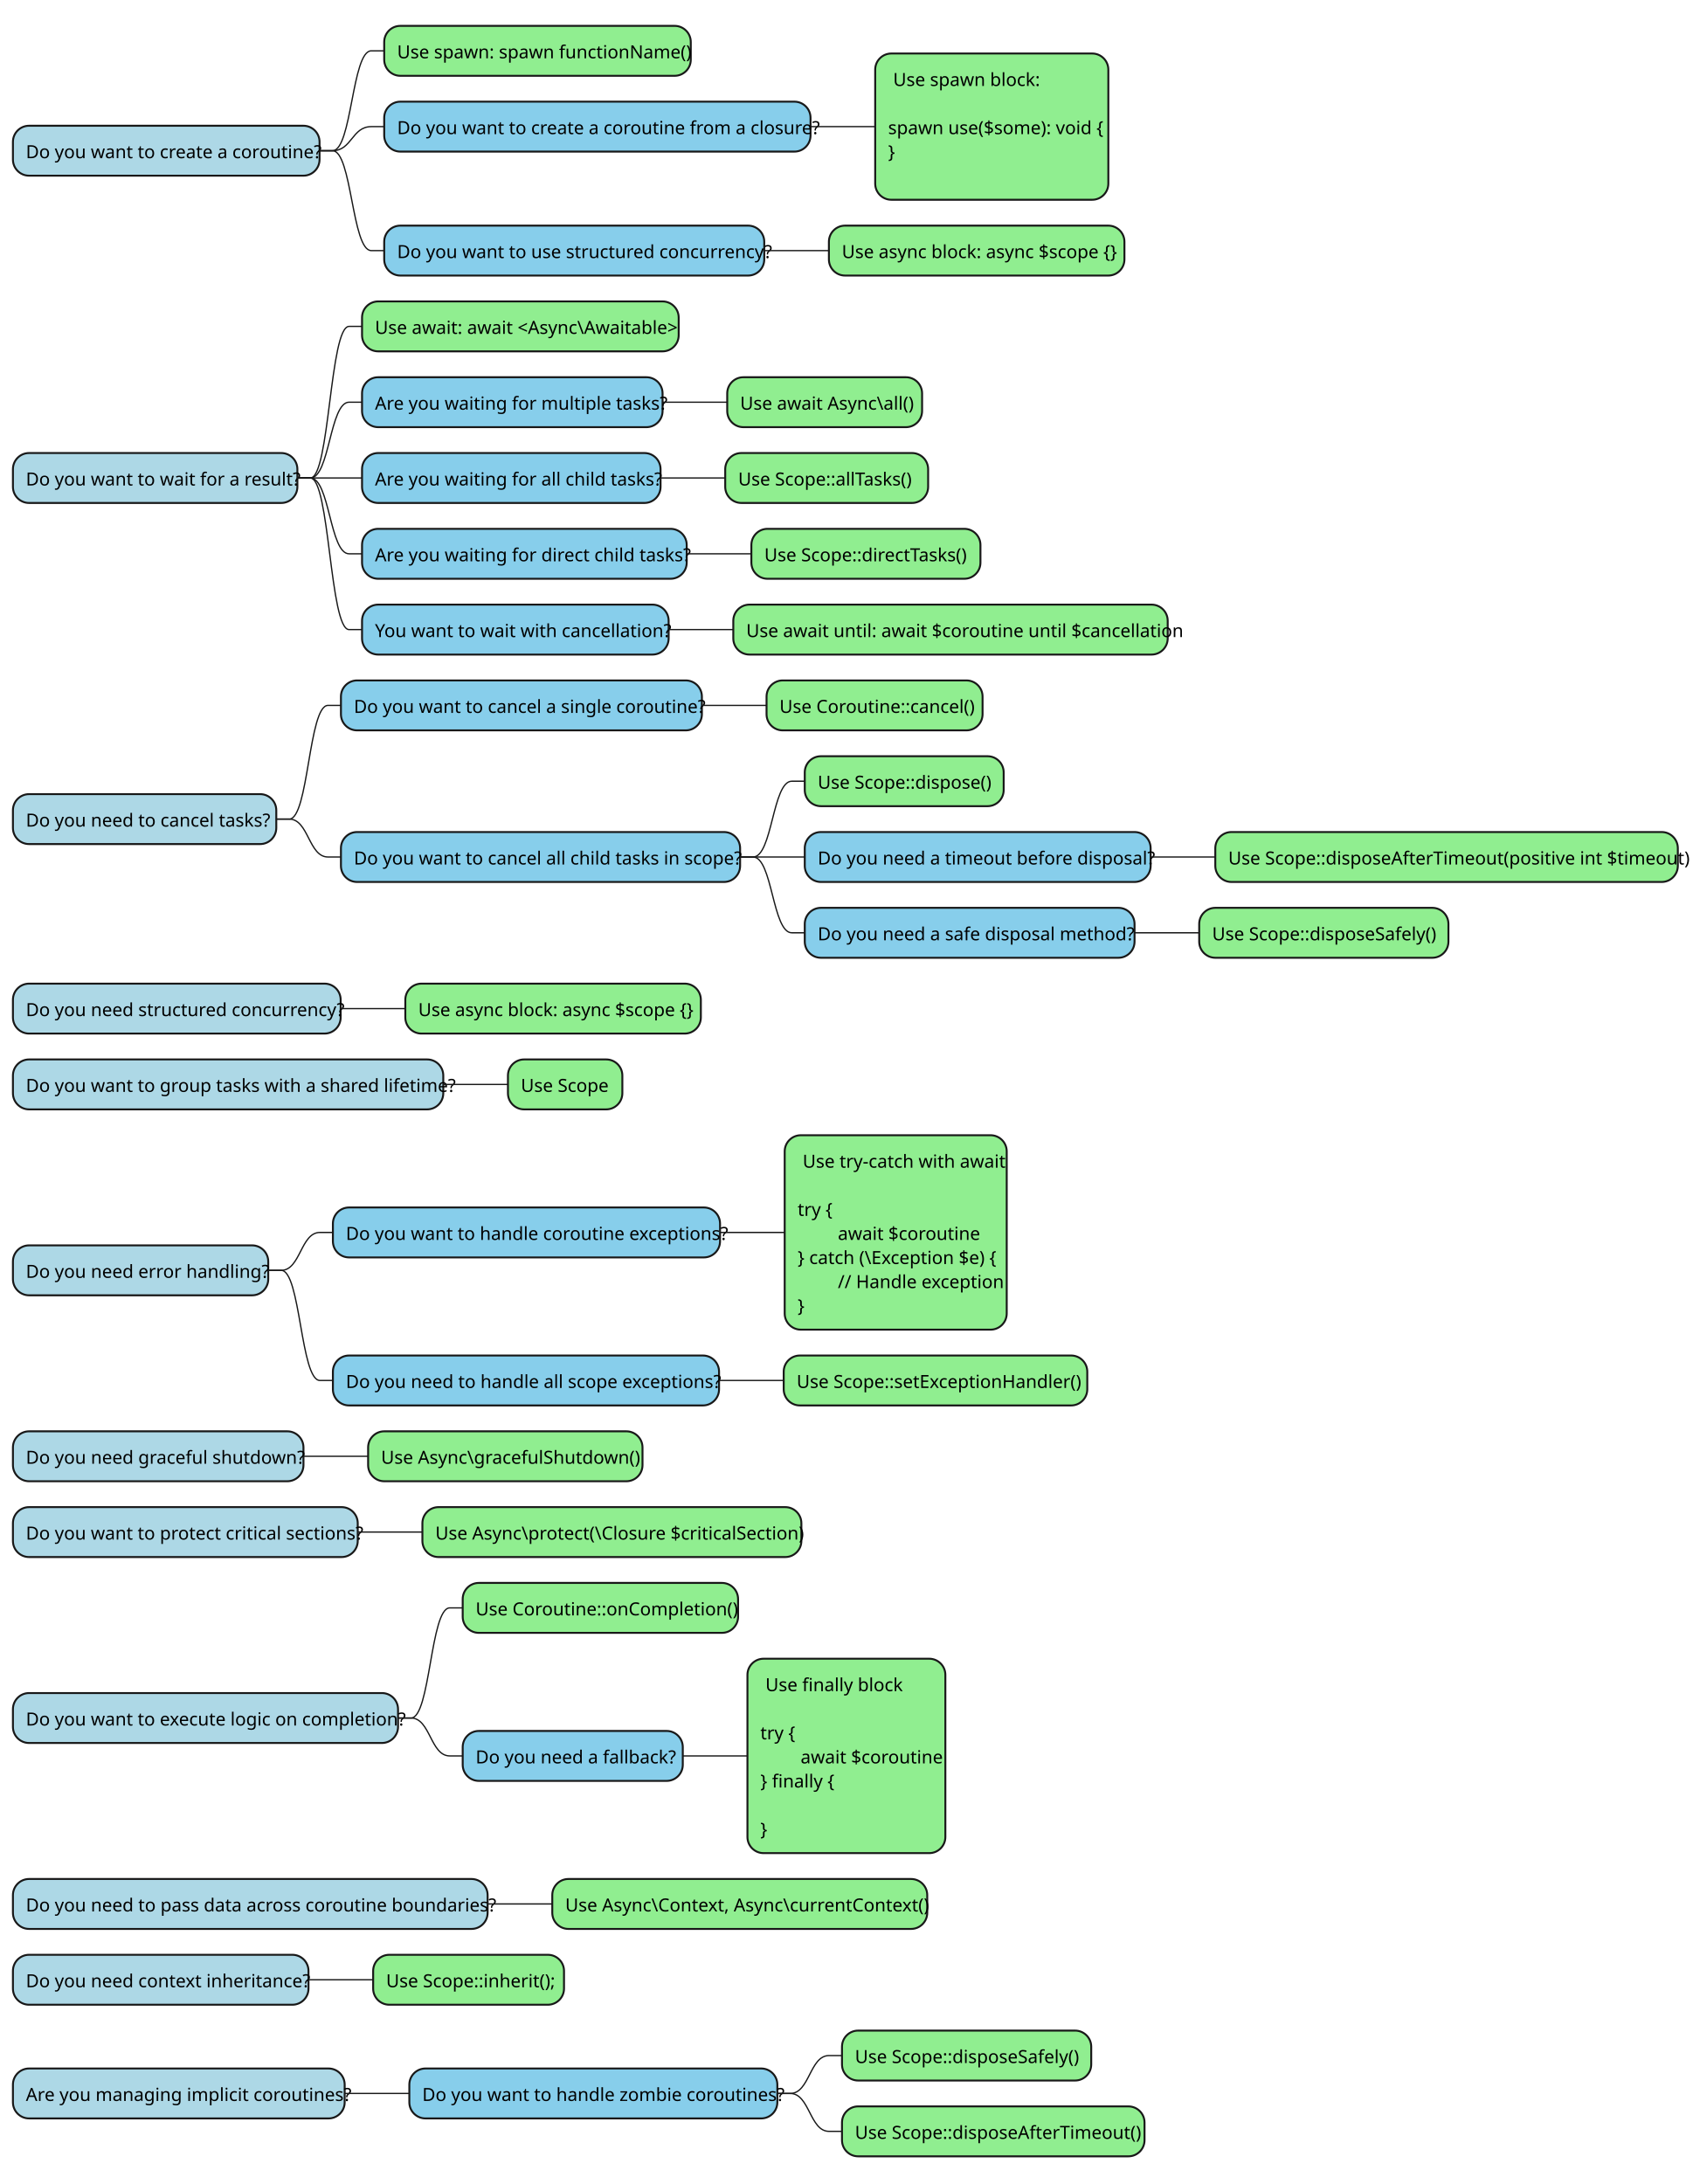
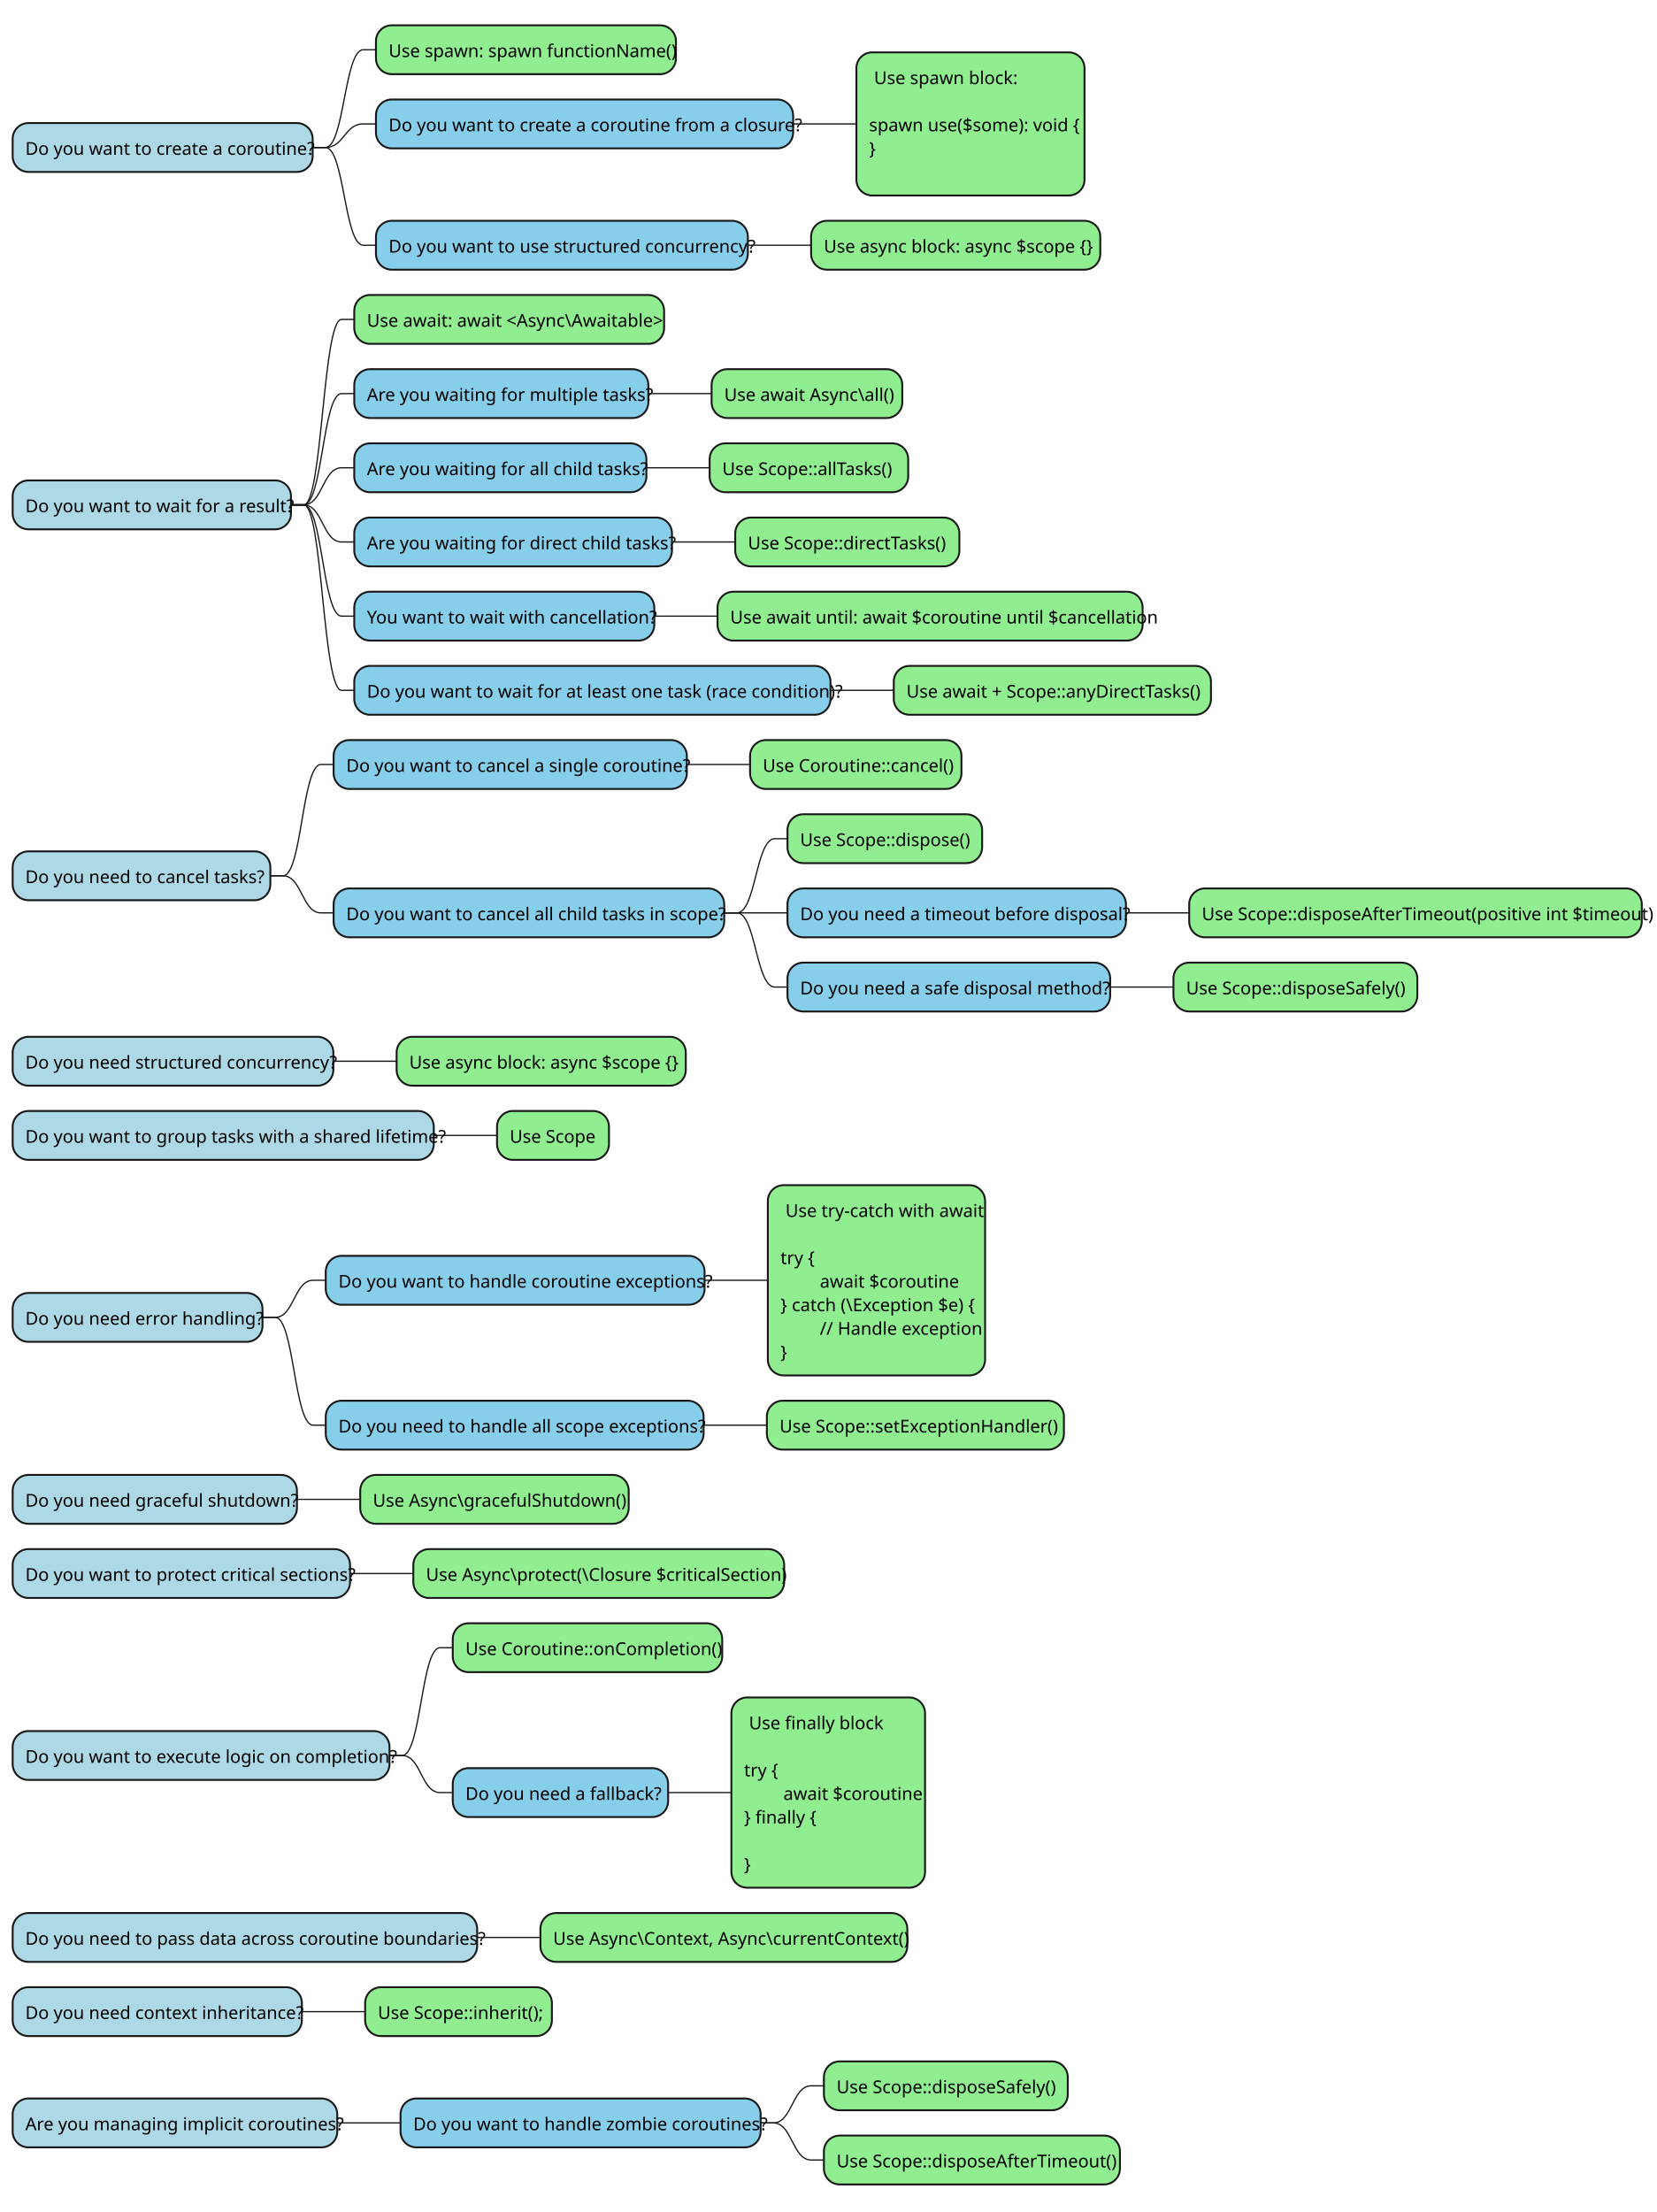
- <svg xmlns="http://www.w3.org/2000/svg" contentStyleType="text/css" height="1689px" preserveAspectRatio="none" style="width:1309px;height:1689px;background:#FFFFFF;" version="1.1" viewBox="0 0 1309 1689" width="1309px" zoomAndPan="magnify">
+ <svg xmlns="http://www.w3.org/2000/svg" contentStyleType="text/css" height="1748px" preserveAspectRatio="none" style="width:1309px;height:1748px;background:#FFFFFF;" version="1.1" viewBox="0 0 1309 1748" width="1309px" zoomAndPan="magnify">
  <defs />
  <g>
    <rect fill="#ADD8E6" height="38.621" rx="12.5" ry="12.5" style="stroke:#181818;stroke-width:1.5;" width="237.13" x="10" y="97.242" />
    <text fill="#000000" font-family="sans-serif" font-size="14" lengthAdjust="spacing" textLength="217.13" x="20" y="122.35">Do you want to create a coroutine?</text>
    <rect fill="#90EE90" height="38.621" rx="12.5" ry="12.5" style="stroke:#181818;stroke-width:1.5;" width="237.096" x="297.13" y="20" />
    <text fill="#000000" font-family="sans-serif" font-size="14" lengthAdjust="spacing" textLength="217.096" x="307.13" y="45.107">Use spawn: spawn functionName()</text>
    <path d="M247.13,116.553 L257.13,116.553 C272.13,116.553 272.13,39.31 287.13,39.31 L297.13,39.31 " fill="none" style="stroke:#181818;stroke-width:1.0;" />
    <rect fill="#87CEEB" height="38.621" rx="12.5" ry="12.5" style="stroke:#181818;stroke-width:1.5;" width="329.716" x="297.13" y="78.621" />
    <text fill="#000000" font-family="sans-serif" font-size="14" lengthAdjust="spacing" textLength="309.716" x="307.13" y="103.728">Do you want to create a coroutine from a closure?</text>
    <rect fill="#90EE90" height="113.106" rx="12.5" ry="12.5" style="stroke:#181818;stroke-width:1.5;" width="180.303" x="676.846" y="41.379" />
    <text fill="#000000" font-family="sans-serif" font-size="14" lengthAdjust="spacing" textLength="109.717" x="690.735" y="66.486">Use spawn block:</text>
    <text fill="#000000" font-family="sans-serif" font-size="14" lengthAdjust="spacing" textLength="3.89" x="686.846" y="85.107"> </text>
    <text fill="#000000" font-family="sans-serif" font-size="14" lengthAdjust="spacing" textLength="160.303" x="686.846" y="103.728">spawn use($some): void {</text>
    <text fill="#000000" font-family="sans-serif" font-size="14" lengthAdjust="spacing" textLength="4.676" x="686.846" y="122.35">}</text>
    <text fill="#000000" font-family="sans-serif" font-size="14" lengthAdjust="spacing" textLength="3.89" x="686.846" y="140.971"> </text>
    <path d="M626.846,97.932 L636.846,97.932 C651.846,97.932 651.846,97.932 666.846,97.932 L676.846,97.932 " fill="none" style="stroke:#181818;stroke-width:1.0;" />
    <path d="M247.13,116.553 L257.13,116.553 C272.13,116.553 272.13,97.932 287.13,97.932 L297.13,97.932 " fill="none" style="stroke:#181818;stroke-width:1.0;" />
    <rect fill="#87CEEB" height="38.621" rx="12.5" ry="12.5" style="stroke:#181818;stroke-width:1.5;" width="293.916" x="297.13" y="174.484" />
    <text fill="#000000" font-family="sans-serif" font-size="14" lengthAdjust="spacing" textLength="273.916" x="307.13" y="199.592">Do you want to use structured concurrency?</text>
    <rect fill="#90EE90" height="38.621" rx="12.5" ry="12.5" style="stroke:#181818;stroke-width:1.5;" width="228.558" x="641.046" y="174.484" />
    <text fill="#000000" font-family="sans-serif" font-size="14" lengthAdjust="spacing" textLength="208.558" x="651.046" y="199.592">Use async block: async $scope {}</text>
    <path d="M591.046,193.795 L601.046,193.795 C616.046,193.795 616.046,193.795 631.046,193.795 L641.046,193.795 " fill="none" style="stroke:#181818;stroke-width:1.0;" />
    <path d="M247.13,116.553 L257.13,116.553 C272.13,116.553 272.13,193.795 287.13,193.795 L297.13,193.795 " fill="none" style="stroke:#181818;stroke-width:1.0;" />
-     <rect fill="#ADD8E6" height="38.621" rx="12.5" ry="12.5" style="stroke:#181818;stroke-width:1.5;" width="219.985" x="10" y="350.348" />
-     <text fill="#000000" font-family="sans-serif" font-size="14" lengthAdjust="spacing" textLength="199.985" x="20" y="375.455">Do you want to wait for a result?</text>
+     <rect fill="#ADD8E6" height="38.621" rx="12.5" ry="12.5" style="stroke:#181818;stroke-width:1.5;" width="219.985" x="10" y="379.658" />
+     <text fill="#000000" font-family="sans-serif" font-size="14" lengthAdjust="spacing" textLength="199.985" x="20" y="404.766">Do you want to wait for a result?</text>
    <rect fill="#90EE90" height="38.621" rx="12.5" ry="12.5" style="stroke:#181818;stroke-width:1.5;" width="244.889" x="279.985" y="233.106" />
    <text fill="#000000" font-family="sans-serif" font-size="14" lengthAdjust="spacing" textLength="224.889" x="289.985" y="258.213">Use await: await &lt;Async\Awaitable&gt;</text>
-     <path d="M229.985,369.658 L239.985,369.658 C254.985,369.658 254.985,252.416 269.985,252.416 L279.985,252.416 " fill="none" style="stroke:#181818;stroke-width:1.0;" />
+     <path d="M229.985,398.969 L239.985,398.969 C254.985,398.969 254.985,252.416 269.985,252.416 L279.985,252.416 " fill="none" style="stroke:#181818;stroke-width:1.0;" />
    <rect fill="#87CEEB" height="38.621" rx="12.5" ry="12.5" style="stroke:#181818;stroke-width:1.5;" width="232.427" x="279.985" y="291.727" />
    <text fill="#000000" font-family="sans-serif" font-size="14" lengthAdjust="spacing" textLength="212.427" x="289.985" y="316.834">Are you waiting for multiple tasks?</text>
    <rect fill="#90EE90" height="38.621" rx="12.5" ry="12.5" style="stroke:#181818;stroke-width:1.5;" width="150.703" x="562.412" y="291.727" />
    <text fill="#000000" font-family="sans-serif" font-size="14" lengthAdjust="spacing" textLength="130.703" x="572.412" y="316.834">Use await Async\all()</text>
    <path d="M512.412,311.037 L522.412,311.037 C537.412,311.037 537.412,311.037 552.412,311.037 L562.412,311.037 " fill="none" style="stroke:#181818;stroke-width:1.0;" />
-     <path d="M229.985,369.658 L239.985,369.658 C254.985,369.658 254.985,311.037 269.985,311.037 L279.985,311.037 " fill="none" style="stroke:#181818;stroke-width:1.0;" />
+     <path d="M229.985,398.969 L239.985,398.969 C254.985,398.969 254.985,311.037 269.985,311.037 L279.985,311.037 " fill="none" style="stroke:#181818;stroke-width:1.0;" />
    <rect fill="#87CEEB" height="38.621" rx="12.5" ry="12.5" style="stroke:#181818;stroke-width:1.5;" width="230.875" x="279.985" y="350.348" />
    <text fill="#000000" font-family="sans-serif" font-size="14" lengthAdjust="spacing" textLength="210.875" x="289.985" y="375.455">Are you waiting for all child tasks?</text>
    <rect fill="#90EE90" height="38.621" rx="12.5" ry="12.5" style="stroke:#181818;stroke-width:1.5;" width="156.931" x="560.86" y="350.348" />
    <text fill="#000000" font-family="sans-serif" font-size="14" lengthAdjust="spacing" textLength="136.931" x="570.86" y="375.455">Use Scope::allTasks()</text>
    <path d="M510.86,369.658 L520.86,369.658 C535.86,369.658 535.86,369.658 550.86,369.658 L560.86,369.658 " fill="none" style="stroke:#181818;stroke-width:1.0;" />
-     <path d="M229.985,369.658 L239.985,369.658 C254.985,369.658 254.985,369.658 269.985,369.658 L279.985,369.658 " fill="none" style="stroke:#181818;stroke-width:1.0;" />
+     <path d="M229.985,398.969 L239.985,398.969 C254.985,398.969 254.985,369.658 269.985,369.658 L279.985,369.658 " fill="none" style="stroke:#181818;stroke-width:1.0;" />
    <rect fill="#87CEEB" height="38.621" rx="12.5" ry="12.5" style="stroke:#181818;stroke-width:1.5;" width="251.102" x="279.985" y="408.969" />
    <text fill="#000000" font-family="sans-serif" font-size="14" lengthAdjust="spacing" textLength="231.102" x="289.985" y="434.076">Are you waiting for direct child tasks?</text>
    <rect fill="#90EE90" height="38.621" rx="12.5" ry="12.5" style="stroke:#181818;stroke-width:1.5;" width="177.158" x="581.088" y="408.969" />
    <text fill="#000000" font-family="sans-serif" font-size="14" lengthAdjust="spacing" textLength="157.158" x="591.088" y="434.076">Use Scope::directTasks()</text>
    <path d="M531.088,428.279 L541.088,428.279 C556.088,428.279 556.088,428.279 571.088,428.279 L581.088,428.279 " fill="none" style="stroke:#181818;stroke-width:1.0;" />
-     <path d="M229.985,369.658 L239.985,369.658 C254.985,369.658 254.985,428.279 269.985,428.279 L279.985,428.279 " fill="none" style="stroke:#181818;stroke-width:1.0;" />
+     <path d="M229.985,398.969 L239.985,398.969 C254.985,398.969 254.985,428.279 269.985,428.279 L279.985,428.279 " fill="none" style="stroke:#181818;stroke-width:1.0;" />
    <rect fill="#87CEEB" height="38.621" rx="12.5" ry="12.5" style="stroke:#181818;stroke-width:1.5;" width="237.123" x="279.985" y="467.59" />
    <text fill="#000000" font-family="sans-serif" font-size="14" lengthAdjust="spacing" textLength="217.123" x="289.985" y="492.697">You want to wait with cancellation?</text>
    <rect fill="#90EE90" height="38.621" rx="12.5" ry="12.5" style="stroke:#181818;stroke-width:1.5;" width="335.957" x="567.108" y="467.59" />
    <text fill="#000000" font-family="sans-serif" font-size="14" lengthAdjust="spacing" textLength="315.957" x="577.108" y="492.697">Use await until: await $coroutine until $cancellation</text>
    <path d="M517.108,486.9 L527.108,486.9 C542.108,486.9 542.108,486.9 557.108,486.9 L567.108,486.9 " fill="none" style="stroke:#181818;stroke-width:1.0;" />
-     <path d="M229.985,369.658 L239.985,369.658 C254.985,369.658 254.985,486.9 269.985,486.9 L279.985,486.9 " fill="none" style="stroke:#181818;stroke-width:1.0;" />
-     <rect fill="#ADD8E6" height="38.621" rx="12.5" ry="12.5" style="stroke:#181818;stroke-width:1.5;" width="203.668" x="10" y="614.143" />
-     <text fill="#000000" font-family="sans-serif" font-size="14" lengthAdjust="spacing" textLength="183.668" x="20" y="639.25">Do you need to cancel tasks?</text>
-     <rect fill="#87CEEB" height="38.621" rx="12.5" ry="12.5" style="stroke:#181818;stroke-width:1.5;" width="279.157" x="263.668" y="526.211" />
-     <text fill="#000000" font-family="sans-serif" font-size="14" lengthAdjust="spacing" textLength="259.157" x="273.668" y="551.318">Do you want to cancel a single coroutine?</text>
-     <rect fill="#90EE90" height="38.621" rx="12.5" ry="12.5" style="stroke:#181818;stroke-width:1.5;" width="167.061" x="592.825" y="526.211" />
-     <text fill="#000000" font-family="sans-serif" font-size="14" lengthAdjust="spacing" textLength="147.061" x="602.825" y="551.318">Use Coroutine::cancel()</text>
-     <path d="M542.825,545.521 L552.825,545.521 C567.825,545.521 567.825,545.521 582.825,545.521 L592.825,545.521 " fill="none" style="stroke:#181818;stroke-width:1.0;" />
-     <path d="M213.668,633.453 L223.668,633.453 C238.668,633.453 238.668,545.521 253.668,545.521 L263.668,545.521 " fill="none" style="stroke:#181818;stroke-width:1.0;" />
-     <rect fill="#87CEEB" height="38.621" rx="12.5" ry="12.5" style="stroke:#181818;stroke-width:1.5;" width="308.709" x="263.668" y="643.453" />
-     <text fill="#000000" font-family="sans-serif" font-size="14" lengthAdjust="spacing" textLength="288.709" x="273.668" y="668.561">Do you want to cancel all child tasks in scope?</text>
-     <rect fill="#90EE90" height="38.621" rx="12.5" ry="12.5" style="stroke:#181818;stroke-width:1.5;" width="153.841" x="622.377" y="584.832" />
-     <text fill="#000000" font-family="sans-serif" font-size="14" lengthAdjust="spacing" textLength="133.841" x="632.377" y="609.939">Use Scope::dispose()</text>
-     <path d="M572.377,662.764 L582.377,662.764 C597.377,662.764 597.377,604.143 612.377,604.143 L622.377,604.143 " fill="none" style="stroke:#181818;stroke-width:1.0;" />
-     <rect fill="#87CEEB" height="38.621" rx="12.5" ry="12.5" style="stroke:#181818;stroke-width:1.5;" width="267.495" x="622.377" y="643.453" />
-     <text fill="#000000" font-family="sans-serif" font-size="14" lengthAdjust="spacing" textLength="247.495" x="632.377" y="668.561">Do you need a timeout before disposal?</text>
-     <rect fill="#90EE90" height="38.621" rx="12.5" ry="12.5" style="stroke:#181818;stroke-width:1.5;" width="357.709" x="939.872" y="643.453" />
-     <text fill="#000000" font-family="sans-serif" font-size="14" lengthAdjust="spacing" textLength="337.709" x="949.872" y="668.561">Use Scope::disposeAfterTimeout(positive int $timeout)</text>
-     <path d="M889.872,662.764 L899.872,662.764 C914.872,662.764 914.872,662.764 929.872,662.764 L939.872,662.764 " fill="none" style="stroke:#181818;stroke-width:1.0;" />
-     <path d="M572.377,662.764 L582.377,662.764 C597.377,662.764 597.377,662.764 612.377,662.764 L622.377,662.764 " fill="none" style="stroke:#181818;stroke-width:1.0;" />
-     <rect fill="#87CEEB" height="38.621" rx="12.5" ry="12.5" style="stroke:#181818;stroke-width:1.5;" width="255.047" x="622.377" y="702.074" />
-     <text fill="#000000" font-family="sans-serif" font-size="14" lengthAdjust="spacing" textLength="235.047" x="632.377" y="727.182">Do you need a safe disposal method?</text>
-     <rect fill="#90EE90" height="38.621" rx="12.5" ry="12.5" style="stroke:#181818;stroke-width:1.5;" width="192.751" x="927.424" y="702.074" />
-     <text fill="#000000" font-family="sans-serif" font-size="14" lengthAdjust="spacing" textLength="172.751" x="937.424" y="727.182">Use Scope::disposeSafely()</text>
-     <path d="M877.424,721.385 L887.424,721.385 C902.424,721.385 902.424,721.385 917.424,721.385 L927.424,721.385 " fill="none" style="stroke:#181818;stroke-width:1.0;" />
-     <path d="M572.377,662.764 L582.377,662.764 C597.377,662.764 597.377,721.385 612.377,721.385 L622.377,721.385 " fill="none" style="stroke:#181818;stroke-width:1.0;" />
-     <path d="M213.668,633.453 L223.668,633.453 C238.668,633.453 238.668,662.764 253.668,662.764 L263.668,662.764 " fill="none" style="stroke:#181818;stroke-width:1.0;" />
-     <rect fill="#ADD8E6" height="38.621" rx="12.5" ry="12.5" style="stroke:#181818;stroke-width:1.5;" width="253.461" x="10" y="760.695" />
-     <text fill="#000000" font-family="sans-serif" font-size="14" lengthAdjust="spacing" textLength="233.461" x="20" y="785.803">Do you need structured concurrency?</text>
-     <rect fill="#90EE90" height="38.621" rx="12.5" ry="12.5" style="stroke:#181818;stroke-width:1.5;" width="228.558" x="313.461" y="760.695" />
-     <text fill="#000000" font-family="sans-serif" font-size="14" lengthAdjust="spacing" textLength="208.558" x="323.461" y="785.803">Use async block: async $scope {}</text>
-     <path d="M263.461,780.006 L273.461,780.006 C288.461,780.006 288.461,780.006 303.461,780.006 L313.461,780.006 " fill="none" style="stroke:#181818;stroke-width:1.0;" />
-     <rect fill="#ADD8E6" height="38.621" rx="12.5" ry="12.5" style="stroke:#181818;stroke-width:1.5;" width="332.826" x="10" y="819.316" />
-     <text fill="#000000" font-family="sans-serif" font-size="14" lengthAdjust="spacing" textLength="312.826" x="20" y="844.424">Do you want to group tasks with a shared lifetime?</text>
-     <rect fill="#90EE90" height="38.621" rx="12.5" ry="12.5" style="stroke:#181818;stroke-width:1.5;" width="88.482" x="392.826" y="819.316" />
-     <text fill="#000000" font-family="sans-serif" font-size="14" lengthAdjust="spacing" textLength="68.482" x="402.826" y="844.424">Use Scope</text>
-     <path d="M342.826,838.627 L352.826,838.627 C367.826,838.627 367.826,838.627 382.826,838.627 L392.826,838.627 " fill="none" style="stroke:#181818;stroke-width:1.0;" />
-     <rect fill="#ADD8E6" height="38.621" rx="12.5" ry="12.5" style="stroke:#181818;stroke-width:1.5;" width="197.454" x="10" y="963.111" />
-     <text fill="#000000" font-family="sans-serif" font-size="14" lengthAdjust="spacing" textLength="177.454" x="20" y="988.219">Do you need error handling?</text>
-     <rect fill="#87CEEB" height="38.621" rx="12.5" ry="12.5" style="stroke:#181818;stroke-width:1.5;" width="299.405" x="257.454" y="933.801" />
-     <text fill="#000000" font-family="sans-serif" font-size="14" lengthAdjust="spacing" textLength="279.405" x="267.454" y="958.908">Do you want to handle coroutine exceptions?</text>
-     <rect fill="#90EE90" height="150.348" rx="12.5" ry="12.5" style="stroke:#181818;stroke-width:1.5;" width="171.71" x="606.859" y="877.938" />
-     <text fill="#000000" font-family="sans-serif" font-size="14" lengthAdjust="spacing" textLength="147.82" x="620.749" y="903.045">Use try-catch with await</text>
-     <text fill="#000000" font-family="sans-serif" font-size="14" lengthAdjust="spacing" textLength="3.89" x="616.859" y="921.666"> </text>
-     <text fill="#000000" font-family="sans-serif" font-size="14" lengthAdjust="spacing" textLength="24.117" x="616.859" y="940.287">try {</text>
-     <text fill="#000000" font-family="sans-serif" font-size="14" lengthAdjust="spacing" textLength="101.951" x="647.977" y="958.908">await $coroutine</text>
-     <text fill="#000000" font-family="sans-serif" font-size="14" lengthAdjust="spacing" textLength="148.641" x="616.859" y="977.529">} catch (\Exception $e) {</text>
-     <text fill="#000000" font-family="sans-serif" font-size="14" lengthAdjust="spacing" textLength="119.855" x="647.977" y="996.15">// Handle exception</text>
-     <text fill="#000000" font-family="sans-serif" font-size="14" lengthAdjust="spacing" textLength="4.676" x="616.859" y="1014.771">}</text>
-     <path d="M556.859,953.111 L566.859,953.111 C581.859,953.111 581.859,953.111 596.859,953.111 L606.859,953.111 " fill="none" style="stroke:#181818;stroke-width:1.0;" />
-     <path d="M207.454,982.422 L217.454,982.422 C232.454,982.422 232.454,953.111 247.454,953.111 L257.454,953.111 " fill="none" style="stroke:#181818;stroke-width:1.0;" />
-     <rect fill="#87CEEB" height="38.621" rx="12.5" ry="12.5" style="stroke:#181818;stroke-width:1.5;" width="298.64" x="257.454" y="1048.285" />
-     <text fill="#000000" font-family="sans-serif" font-size="14" lengthAdjust="spacing" textLength="278.64" x="267.454" y="1073.393">Do you need to handle all scope exceptions?</text>
-     <rect fill="#90EE90" height="38.621" rx="12.5" ry="12.5" style="stroke:#181818;stroke-width:1.5;" width="234.772" x="606.094" y="1048.285" />
-     <text fill="#000000" font-family="sans-serif" font-size="14" lengthAdjust="spacing" textLength="214.772" x="616.094" y="1073.393">Use Scope::setExceptionHandler()</text>
-     <path d="M556.094,1067.596 L566.094,1067.596 C581.094,1067.596 581.094,1067.596 596.094,1067.596 L606.094,1067.596 " fill="none" style="stroke:#181818;stroke-width:1.0;" />
-     <path d="M207.454,982.422 L217.454,982.422 C232.454,982.422 232.454,1067.596 247.454,1067.596 L257.454,1067.596 " fill="none" style="stroke:#181818;stroke-width:1.0;" />
-     <rect fill="#ADD8E6" height="38.621" rx="12.5" ry="12.5" style="stroke:#181818;stroke-width:1.5;" width="224.695" x="10" y="1106.906" />
-     <text fill="#000000" font-family="sans-serif" font-size="14" lengthAdjust="spacing" textLength="204.695" x="20" y="1132.014">Do you need graceful shutdown?</text>
-     <rect fill="#90EE90" height="38.621" rx="12.5" ry="12.5" style="stroke:#181818;stroke-width:1.5;" width="212.199" x="284.695" y="1106.906" />
-     <text fill="#000000" font-family="sans-serif" font-size="14" lengthAdjust="spacing" textLength="192.199" x="294.695" y="1132.014">Use Async\gracefulShutdown()</text>
-     <path d="M234.695,1126.217 L244.695,1126.217 C259.695,1126.217 259.695,1126.217 274.695,1126.217 L284.695,1126.217 " fill="none" style="stroke:#181818;stroke-width:1.0;" />
-     <rect fill="#ADD8E6" height="38.621" rx="12.5" ry="12.5" style="stroke:#181818;stroke-width:1.5;" width="266.668" x="10" y="1165.527" />
-     <text fill="#000000" font-family="sans-serif" font-size="14" lengthAdjust="spacing" textLength="246.668" x="20" y="1190.635">Do you want to protect critical sections?</text>
-     <rect fill="#90EE90" height="38.621" rx="12.5" ry="12.5" style="stroke:#181818;stroke-width:1.5;" width="293.096" x="326.668" y="1165.527" />
-     <text fill="#000000" font-family="sans-serif" font-size="14" lengthAdjust="spacing" textLength="273.096" x="336.668" y="1190.635">Use Async\protect(\Closure $criticalSection)</text>
-     <path d="M276.668,1184.838 L286.668,1184.838 C301.668,1184.838 301.668,1184.838 316.668,1184.838 L326.668,1184.838 " fill="none" style="stroke:#181818;stroke-width:1.0;" />
-     <rect fill="#ADD8E6" height="38.621" rx="12.5" ry="12.5" style="stroke:#181818;stroke-width:1.5;" width="297.833" x="10" y="1309.322" />
-     <text fill="#000000" font-family="sans-serif" font-size="14" lengthAdjust="spacing" textLength="277.833" x="20" y="1334.43">Do you want to execute logic on completion?</text>
-     <rect fill="#90EE90" height="38.621" rx="12.5" ry="12.5" style="stroke:#181818;stroke-width:1.5;" width="212.978" x="357.833" y="1224.148" />
-     <text fill="#000000" font-family="sans-serif" font-size="14" lengthAdjust="spacing" textLength="192.978" x="367.833" y="1249.256">Use Coroutine::onCompletion()</text>
-     <path d="M307.833,1328.633 L317.833,1328.633 C332.833,1328.633 332.833,1243.459 347.833,1243.459 L357.833,1243.459 " fill="none" style="stroke:#181818;stroke-width:1.0;" />
-     <rect fill="#87CEEB" height="38.621" rx="12.5" ry="12.5" style="stroke:#181818;stroke-width:1.5;" width="170.213" x="357.833" y="1338.633" />
-     <text fill="#000000" font-family="sans-serif" font-size="14" lengthAdjust="spacing" textLength="150.213" x="367.833" y="1363.74">Do you need a fallback?</text>
-     <rect fill="#90EE90" height="150.348" rx="12.5" ry="12.5" style="stroke:#181818;stroke-width:1.5;" width="153.068" x="578.046" y="1282.77" />
-     <text fill="#000000" font-family="sans-serif" font-size="14" lengthAdjust="spacing" textLength="101.151" x="591.936" y="1307.877">Use finally block</text>
-     <text fill="#000000" font-family="sans-serif" font-size="14" lengthAdjust="spacing" textLength="3.89" x="588.046" y="1326.498"> </text>
-     <text fill="#000000" font-family="sans-serif" font-size="14" lengthAdjust="spacing" textLength="24.117" x="588.046" y="1345.119">try {</text>
-     <text fill="#000000" font-family="sans-serif" font-size="14" lengthAdjust="spacing" textLength="101.951" x="619.163" y="1363.74">await $coroutine</text>
-     <text fill="#000000" font-family="sans-serif" font-size="14" lengthAdjust="spacing" textLength="52.924" x="588.046" y="1382.361">} finally {</text>
-     <text fill="#000000" font-family="sans-serif" font-size="14" lengthAdjust="spacing" textLength="3.89" x="588.046" y="1400.982"> </text>
-     <text fill="#000000" font-family="sans-serif" font-size="14" lengthAdjust="spacing" textLength="4.676" x="588.046" y="1419.603">}</text>
-     <path d="M528.046,1357.943 L538.046,1357.943 C553.046,1357.943 553.046,1357.943 568.046,1357.943 L578.046,1357.943 " fill="none" style="stroke:#181818;stroke-width:1.0;" />
-     <path d="M307.833,1328.633 L317.833,1328.633 C332.833,1328.633 332.833,1357.943 347.833,1357.943 L357.833,1357.943 " fill="none" style="stroke:#181818;stroke-width:1.0;" />
-     <rect fill="#ADD8E6" height="38.621" rx="12.5" ry="12.5" style="stroke:#181818;stroke-width:1.5;" width="367.115" x="10" y="1453.117" />
-     <text fill="#000000" font-family="sans-serif" font-size="14" lengthAdjust="spacing" textLength="347.115" x="20" y="1478.225">Do you need to pass data across coroutine boundaries?</text>
-     <rect fill="#90EE90" height="38.621" rx="12.5" ry="12.5" style="stroke:#181818;stroke-width:1.5;" width="289.985" x="427.115" y="1453.117" />
-     <text fill="#000000" font-family="sans-serif" font-size="14" lengthAdjust="spacing" textLength="269.985" x="437.115" y="1478.225">Use Async\Context, Async\currentContext()</text>
-     <path d="M377.115,1472.428 L387.115,1472.428 C402.115,1472.428 402.115,1472.428 417.115,1472.428 L427.115,1472.428 " fill="none" style="stroke:#181818;stroke-width:1.0;" />
-     <rect fill="#ADD8E6" height="38.621" rx="12.5" ry="12.5" style="stroke:#181818;stroke-width:1.5;" width="228.585" x="10" y="1511.738" />
-     <text fill="#000000" font-family="sans-serif" font-size="14" lengthAdjust="spacing" textLength="208.585" x="20" y="1536.846">Do you need context inheritance?</text>
-     <rect fill="#90EE90" height="38.621" rx="12.5" ry="12.5" style="stroke:#181818;stroke-width:1.5;" width="147.606" x="288.585" y="1511.738" />
-     <text fill="#000000" font-family="sans-serif" font-size="14" lengthAdjust="spacing" textLength="127.606" x="298.585" y="1536.846">Use Scope::inherit();</text>
-     <path d="M238.585,1531.049 L248.585,1531.049 C263.585,1531.049 263.585,1531.049 278.585,1531.049 L288.585,1531.049 " fill="none" style="stroke:#181818;stroke-width:1.0;" />
-     <rect fill="#ADD8E6" height="38.621" rx="12.5" ry="12.5" style="stroke:#181818;stroke-width:1.5;" width="256.565" x="10" y="1599.67" />
-     <text fill="#000000" font-family="sans-serif" font-size="14" lengthAdjust="spacing" textLength="236.565" x="20" y="1624.777">Are you managing implicit coroutines?</text>
-     <rect fill="#87CEEB" height="38.621" rx="12.5" ry="12.5" style="stroke:#181818;stroke-width:1.5;" width="284.606" x="316.565" y="1599.67" />
-     <text fill="#000000" font-family="sans-serif" font-size="14" lengthAdjust="spacing" textLength="264.606" x="326.565" y="1624.777">Do you want to handle zombie coroutines?</text>
-     <rect fill="#90EE90" height="38.621" rx="12.5" ry="12.5" style="stroke:#181818;stroke-width:1.5;" width="192.751" x="651.17" y="1570.359" />
-     <text fill="#000000" font-family="sans-serif" font-size="14" lengthAdjust="spacing" textLength="172.751" x="661.17" y="1595.467">Use Scope::disposeSafely()</text>
-     <path d="M601.17,1618.98 L611.17,1618.98 C626.17,1618.98 626.17,1589.67 641.17,1589.67 L651.17,1589.67 " fill="none" style="stroke:#181818;stroke-width:1.0;" />
-     <rect fill="#90EE90" height="38.621" rx="12.5" ry="12.5" style="stroke:#181818;stroke-width:1.5;" width="233.978" x="651.17" y="1628.98" />
-     <text fill="#000000" font-family="sans-serif" font-size="14" lengthAdjust="spacing" textLength="213.978" x="661.17" y="1654.088">Use Scope::disposeAfterTimeout()</text>
-     <path d="M601.17,1618.98 L611.17,1618.98 C626.17,1618.98 626.17,1648.291 641.17,1648.291 L651.17,1648.291 " fill="none" style="stroke:#181818;stroke-width:1.0;" />
-     <path d="M266.565,1618.98 L276.565,1618.98 C291.565,1618.98 291.565,1618.98 306.565,1618.98 L316.565,1618.98 " fill="none" style="stroke:#181818;stroke-width:1.0;" />
+     <path d="M229.985,398.969 L239.985,398.969 C254.985,398.969 254.985,486.9 269.985,486.9 L279.985,486.9 " fill="none" style="stroke:#181818;stroke-width:1.0;" />
+     <rect fill="#87CEEB" height="38.621" rx="12.5" ry="12.5" style="stroke:#181818;stroke-width:1.5;" width="376.405" x="279.985" y="526.211" />
+     <text fill="#000000" font-family="sans-serif" font-size="14" lengthAdjust="spacing" textLength="356.405" x="289.985" y="551.318">Do you want to wait for at least one task (race condition)?</text>
+     <rect fill="#90EE90" height="38.621" rx="12.5" ry="12.5" style="stroke:#181818;stroke-width:1.5;" width="250.692" x="706.391" y="526.211" />
+     <text fill="#000000" font-family="sans-serif" font-size="14" lengthAdjust="spacing" textLength="230.692" x="716.391" y="551.318">Use await + Scope::anyDirectTasks()</text>
+     <path d="M656.391,545.521 L666.391,545.521 C681.391,545.521 681.391,545.521 696.391,545.521 L706.391,545.521 " fill="none" style="stroke:#181818;stroke-width:1.0;" />
+     <path d="M229.985,398.969 L239.985,398.969 C254.985,398.969 254.985,545.521 269.985,545.521 L279.985,545.521 " fill="none" style="stroke:#181818;stroke-width:1.0;" />
+     <rect fill="#ADD8E6" height="38.621" rx="12.5" ry="12.5" style="stroke:#181818;stroke-width:1.5;" width="203.668" x="10" y="672.764" />
+     <text fill="#000000" font-family="sans-serif" font-size="14" lengthAdjust="spacing" textLength="183.668" x="20" y="697.871">Do you need to cancel tasks?</text>
+     <rect fill="#87CEEB" height="38.621" rx="12.5" ry="12.5" style="stroke:#181818;stroke-width:1.5;" width="279.157" x="263.668" y="584.832" />
+     <text fill="#000000" font-family="sans-serif" font-size="14" lengthAdjust="spacing" textLength="259.157" x="273.668" y="609.939">Do you want to cancel a single coroutine?</text>
+     <rect fill="#90EE90" height="38.621" rx="12.5" ry="12.5" style="stroke:#181818;stroke-width:1.5;" width="167.061" x="592.825" y="584.832" />
+     <text fill="#000000" font-family="sans-serif" font-size="14" lengthAdjust="spacing" textLength="147.061" x="602.825" y="609.939">Use Coroutine::cancel()</text>
+     <path d="M542.825,604.143 L552.825,604.143 C567.825,604.143 567.825,604.143 582.825,604.143 L592.825,604.143 " fill="none" style="stroke:#181818;stroke-width:1.0;" />
+     <path d="M213.668,692.074 L223.668,692.074 C238.668,692.074 238.668,604.143 253.668,604.143 L263.668,604.143 " fill="none" style="stroke:#181818;stroke-width:1.0;" />
+     <rect fill="#87CEEB" height="38.621" rx="12.5" ry="12.5" style="stroke:#181818;stroke-width:1.5;" width="308.709" x="263.668" y="702.074" />
+     <text fill="#000000" font-family="sans-serif" font-size="14" lengthAdjust="spacing" textLength="288.709" x="273.668" y="727.182">Do you want to cancel all child tasks in scope?</text>
+     <rect fill="#90EE90" height="38.621" rx="12.5" ry="12.5" style="stroke:#181818;stroke-width:1.5;" width="153.841" x="622.377" y="643.453" />
+     <text fill="#000000" font-family="sans-serif" font-size="14" lengthAdjust="spacing" textLength="133.841" x="632.377" y="668.561">Use Scope::dispose()</text>
+     <path d="M572.377,721.385 L582.377,721.385 C597.377,721.385 597.377,662.764 612.377,662.764 L622.377,662.764 " fill="none" style="stroke:#181818;stroke-width:1.0;" />
+     <rect fill="#87CEEB" height="38.621" rx="12.5" ry="12.5" style="stroke:#181818;stroke-width:1.5;" width="267.495" x="622.377" y="702.074" />
+     <text fill="#000000" font-family="sans-serif" font-size="14" lengthAdjust="spacing" textLength="247.495" x="632.377" y="727.182">Do you need a timeout before disposal?</text>
+     <rect fill="#90EE90" height="38.621" rx="12.5" ry="12.5" style="stroke:#181818;stroke-width:1.5;" width="357.709" x="939.872" y="702.074" />
+     <text fill="#000000" font-family="sans-serif" font-size="14" lengthAdjust="spacing" textLength="337.709" x="949.872" y="727.182">Use Scope::disposeAfterTimeout(positive int $timeout)</text>
+     <path d="M889.872,721.385 L899.872,721.385 C914.872,721.385 914.872,721.385 929.872,721.385 L939.872,721.385 " fill="none" style="stroke:#181818;stroke-width:1.0;" />
+     <path d="M572.377,721.385 L582.377,721.385 C597.377,721.385 597.377,721.385 612.377,721.385 L622.377,721.385 " fill="none" style="stroke:#181818;stroke-width:1.0;" />
+     <rect fill="#87CEEB" height="38.621" rx="12.5" ry="12.5" style="stroke:#181818;stroke-width:1.5;" width="255.047" x="622.377" y="760.695" />
+     <text fill="#000000" font-family="sans-serif" font-size="14" lengthAdjust="spacing" textLength="235.047" x="632.377" y="785.803">Do you need a safe disposal method?</text>
+     <rect fill="#90EE90" height="38.621" rx="12.5" ry="12.5" style="stroke:#181818;stroke-width:1.5;" width="192.751" x="927.424" y="760.695" />
+     <text fill="#000000" font-family="sans-serif" font-size="14" lengthAdjust="spacing" textLength="172.751" x="937.424" y="785.803">Use Scope::disposeSafely()</text>
+     <path d="M877.424,780.006 L887.424,780.006 C902.424,780.006 902.424,780.006 917.424,780.006 L927.424,780.006 " fill="none" style="stroke:#181818;stroke-width:1.0;" />
+     <path d="M572.377,721.385 L582.377,721.385 C597.377,721.385 597.377,780.006 612.377,780.006 L622.377,780.006 " fill="none" style="stroke:#181818;stroke-width:1.0;" />
+     <path d="M213.668,692.074 L223.668,692.074 C238.668,692.074 238.668,721.385 253.668,721.385 L263.668,721.385 " fill="none" style="stroke:#181818;stroke-width:1.0;" />
+     <rect fill="#ADD8E6" height="38.621" rx="12.5" ry="12.5" style="stroke:#181818;stroke-width:1.5;" width="253.461" x="10" y="819.316" />
+     <text fill="#000000" font-family="sans-serif" font-size="14" lengthAdjust="spacing" textLength="233.461" x="20" y="844.424">Do you need structured concurrency?</text>
+     <rect fill="#90EE90" height="38.621" rx="12.5" ry="12.5" style="stroke:#181818;stroke-width:1.5;" width="228.558" x="313.461" y="819.316" />
+     <text fill="#000000" font-family="sans-serif" font-size="14" lengthAdjust="spacing" textLength="208.558" x="323.461" y="844.424">Use async block: async $scope {}</text>
+     <path d="M263.461,838.627 L273.461,838.627 C288.461,838.627 288.461,838.627 303.461,838.627 L313.461,838.627 " fill="none" style="stroke:#181818;stroke-width:1.0;" />
+     <rect fill="#ADD8E6" height="38.621" rx="12.5" ry="12.5" style="stroke:#181818;stroke-width:1.5;" width="332.826" x="10" y="877.938" />
+     <text fill="#000000" font-family="sans-serif" font-size="14" lengthAdjust="spacing" textLength="312.826" x="20" y="903.045">Do you want to group tasks with a shared lifetime?</text>
+     <rect fill="#90EE90" height="38.621" rx="12.5" ry="12.5" style="stroke:#181818;stroke-width:1.5;" width="88.482" x="392.826" y="877.938" />
+     <text fill="#000000" font-family="sans-serif" font-size="14" lengthAdjust="spacing" textLength="68.482" x="402.826" y="903.045">Use Scope</text>
+     <path d="M342.826,897.248 L352.826,897.248 C367.826,897.248 367.826,897.248 382.826,897.248 L392.826,897.248 " fill="none" style="stroke:#181818;stroke-width:1.0;" />
+     <rect fill="#ADD8E6" height="38.621" rx="12.5" ry="12.5" style="stroke:#181818;stroke-width:1.5;" width="197.454" x="10" y="1021.732" />
+     <text fill="#000000" font-family="sans-serif" font-size="14" lengthAdjust="spacing" textLength="177.454" x="20" y="1046.84">Do you need error handling?</text>
+     <rect fill="#87CEEB" height="38.621" rx="12.5" ry="12.5" style="stroke:#181818;stroke-width:1.5;" width="299.405" x="257.454" y="992.422" />
+     <text fill="#000000" font-family="sans-serif" font-size="14" lengthAdjust="spacing" textLength="279.405" x="267.454" y="1017.529">Do you want to handle coroutine exceptions?</text>
+     <rect fill="#90EE90" height="150.348" rx="12.5" ry="12.5" style="stroke:#181818;stroke-width:1.5;" width="171.71" x="606.859" y="936.559" />
+     <text fill="#000000" font-family="sans-serif" font-size="14" lengthAdjust="spacing" textLength="147.82" x="620.749" y="961.666">Use try-catch with await</text>
+     <text fill="#000000" font-family="sans-serif" font-size="14" lengthAdjust="spacing" textLength="3.89" x="616.859" y="980.287"> </text>
+     <text fill="#000000" font-family="sans-serif" font-size="14" lengthAdjust="spacing" textLength="24.117" x="616.859" y="998.908">try {</text>
+     <text fill="#000000" font-family="sans-serif" font-size="14" lengthAdjust="spacing" textLength="101.951" x="647.977" y="1017.529">await $coroutine</text>
+     <text fill="#000000" font-family="sans-serif" font-size="14" lengthAdjust="spacing" textLength="148.641" x="616.859" y="1036.15">} catch (\Exception $e) {</text>
+     <text fill="#000000" font-family="sans-serif" font-size="14" lengthAdjust="spacing" textLength="119.855" x="647.977" y="1054.772">// Handle exception</text>
+     <text fill="#000000" font-family="sans-serif" font-size="14" lengthAdjust="spacing" textLength="4.676" x="616.859" y="1073.393">}</text>
+     <path d="M556.859,1011.732 L566.859,1011.732 C581.859,1011.732 581.859,1011.732 596.859,1011.732 L606.859,1011.732 " fill="none" style="stroke:#181818;stroke-width:1.0;" />
+     <path d="M207.454,1041.043 L217.454,1041.043 C232.454,1041.043 232.454,1011.732 247.454,1011.732 L257.454,1011.732 " fill="none" style="stroke:#181818;stroke-width:1.0;" />
+     <rect fill="#87CEEB" height="38.621" rx="12.5" ry="12.5" style="stroke:#181818;stroke-width:1.5;" width="298.64" x="257.454" y="1106.906" />
+     <text fill="#000000" font-family="sans-serif" font-size="14" lengthAdjust="spacing" textLength="278.64" x="267.454" y="1132.014">Do you need to handle all scope exceptions?</text>
+     <rect fill="#90EE90" height="38.621" rx="12.5" ry="12.5" style="stroke:#181818;stroke-width:1.5;" width="234.772" x="606.094" y="1106.906" />
+     <text fill="#000000" font-family="sans-serif" font-size="14" lengthAdjust="spacing" textLength="214.772" x="616.094" y="1132.014">Use Scope::setExceptionHandler()</text>
+     <path d="M556.094,1126.217 L566.094,1126.217 C581.094,1126.217 581.094,1126.217 596.094,1126.217 L606.094,1126.217 " fill="none" style="stroke:#181818;stroke-width:1.0;" />
+     <path d="M207.454,1041.043 L217.454,1041.043 C232.454,1041.043 232.454,1126.217 247.454,1126.217 L257.454,1126.217 " fill="none" style="stroke:#181818;stroke-width:1.0;" />
+     <rect fill="#ADD8E6" height="38.621" rx="12.5" ry="12.5" style="stroke:#181818;stroke-width:1.5;" width="224.695" x="10" y="1165.527" />
+     <text fill="#000000" font-family="sans-serif" font-size="14" lengthAdjust="spacing" textLength="204.695" x="20" y="1190.635">Do you need graceful shutdown?</text>
+     <rect fill="#90EE90" height="38.621" rx="12.5" ry="12.5" style="stroke:#181818;stroke-width:1.5;" width="212.199" x="284.695" y="1165.527" />
+     <text fill="#000000" font-family="sans-serif" font-size="14" lengthAdjust="spacing" textLength="192.199" x="294.695" y="1190.635">Use Async\gracefulShutdown()</text>
+     <path d="M234.695,1184.838 L244.695,1184.838 C259.695,1184.838 259.695,1184.838 274.695,1184.838 L284.695,1184.838 " fill="none" style="stroke:#181818;stroke-width:1.0;" />
+     <rect fill="#ADD8E6" height="38.621" rx="12.5" ry="12.5" style="stroke:#181818;stroke-width:1.5;" width="266.668" x="10" y="1224.148" />
+     <text fill="#000000" font-family="sans-serif" font-size="14" lengthAdjust="spacing" textLength="246.668" x="20" y="1249.256">Do you want to protect critical sections?</text>
+     <rect fill="#90EE90" height="38.621" rx="12.5" ry="12.5" style="stroke:#181818;stroke-width:1.5;" width="293.096" x="326.668" y="1224.148" />
+     <text fill="#000000" font-family="sans-serif" font-size="14" lengthAdjust="spacing" textLength="273.096" x="336.668" y="1249.256">Use Async\protect(\Closure $criticalSection)</text>
+     <path d="M276.668,1243.459 L286.668,1243.459 C301.668,1243.459 301.668,1243.459 316.668,1243.459 L326.668,1243.459 " fill="none" style="stroke:#181818;stroke-width:1.0;" />
+     <rect fill="#ADD8E6" height="38.621" rx="12.5" ry="12.5" style="stroke:#181818;stroke-width:1.5;" width="297.833" x="10" y="1367.943" />
+     <text fill="#000000" font-family="sans-serif" font-size="14" lengthAdjust="spacing" textLength="277.833" x="20" y="1393.051">Do you want to execute logic on completion?</text>
+     <rect fill="#90EE90" height="38.621" rx="12.5" ry="12.5" style="stroke:#181818;stroke-width:1.5;" width="212.978" x="357.833" y="1282.77" />
+     <text fill="#000000" font-family="sans-serif" font-size="14" lengthAdjust="spacing" textLength="192.978" x="367.833" y="1307.877">Use Coroutine::onCompletion()</text>
+     <path d="M307.833,1387.254 L317.833,1387.254 C332.833,1387.254 332.833,1302.08 347.833,1302.08 L357.833,1302.08 " fill="none" style="stroke:#181818;stroke-width:1.0;" />
+     <rect fill="#87CEEB" height="38.621" rx="12.5" ry="12.5" style="stroke:#181818;stroke-width:1.5;" width="170.213" x="357.833" y="1397.254" />
+     <text fill="#000000" font-family="sans-serif" font-size="14" lengthAdjust="spacing" textLength="150.213" x="367.833" y="1422.361">Do you need a fallback?</text>
+     <rect fill="#90EE90" height="150.348" rx="12.5" ry="12.5" style="stroke:#181818;stroke-width:1.5;" width="153.068" x="578.046" y="1341.391" />
+     <text fill="#000000" font-family="sans-serif" font-size="14" lengthAdjust="spacing" textLength="101.151" x="591.936" y="1366.498">Use finally block</text>
+     <text fill="#000000" font-family="sans-serif" font-size="14" lengthAdjust="spacing" textLength="3.89" x="588.046" y="1385.119"> </text>
+     <text fill="#000000" font-family="sans-serif" font-size="14" lengthAdjust="spacing" textLength="24.117" x="588.046" y="1403.74">try {</text>
+     <text fill="#000000" font-family="sans-serif" font-size="14" lengthAdjust="spacing" textLength="101.951" x="619.163" y="1422.361">await $coroutine</text>
+     <text fill="#000000" font-family="sans-serif" font-size="14" lengthAdjust="spacing" textLength="52.924" x="588.046" y="1440.982">} finally {</text>
+     <text fill="#000000" font-family="sans-serif" font-size="14" lengthAdjust="spacing" textLength="3.89" x="588.046" y="1459.603"> </text>
+     <text fill="#000000" font-family="sans-serif" font-size="14" lengthAdjust="spacing" textLength="4.676" x="588.046" y="1478.225">}</text>
+     <path d="M528.046,1416.564 L538.046,1416.564 C553.046,1416.564 553.046,1416.564 568.046,1416.564 L578.046,1416.564 " fill="none" style="stroke:#181818;stroke-width:1.0;" />
+     <path d="M307.833,1387.254 L317.833,1387.254 C332.833,1387.254 332.833,1416.564 347.833,1416.564 L357.833,1416.564 " fill="none" style="stroke:#181818;stroke-width:1.0;" />
+     <rect fill="#ADD8E6" height="38.621" rx="12.5" ry="12.5" style="stroke:#181818;stroke-width:1.5;" width="367.115" x="10" y="1511.738" />
+     <text fill="#000000" font-family="sans-serif" font-size="14" lengthAdjust="spacing" textLength="347.115" x="20" y="1536.846">Do you need to pass data across coroutine boundaries?</text>
+     <rect fill="#90EE90" height="38.621" rx="12.5" ry="12.5" style="stroke:#181818;stroke-width:1.5;" width="289.985" x="427.115" y="1511.738" />
+     <text fill="#000000" font-family="sans-serif" font-size="14" lengthAdjust="spacing" textLength="269.985" x="437.115" y="1536.846">Use Async\Context, Async\currentContext()</text>
+     <path d="M377.115,1531.049 L387.115,1531.049 C402.115,1531.049 402.115,1531.049 417.115,1531.049 L427.115,1531.049 " fill="none" style="stroke:#181818;stroke-width:1.0;" />
+     <rect fill="#ADD8E6" height="38.621" rx="12.5" ry="12.5" style="stroke:#181818;stroke-width:1.5;" width="228.585" x="10" y="1570.359" />
+     <text fill="#000000" font-family="sans-serif" font-size="14" lengthAdjust="spacing" textLength="208.585" x="20" y="1595.467">Do you need context inheritance?</text>
+     <rect fill="#90EE90" height="38.621" rx="12.5" ry="12.5" style="stroke:#181818;stroke-width:1.5;" width="147.606" x="288.585" y="1570.359" />
+     <text fill="#000000" font-family="sans-serif" font-size="14" lengthAdjust="spacing" textLength="127.606" x="298.585" y="1595.467">Use Scope::inherit();</text>
+     <path d="M238.585,1589.67 L248.585,1589.67 C263.585,1589.67 263.585,1589.67 278.585,1589.67 L288.585,1589.67 " fill="none" style="stroke:#181818;stroke-width:1.0;" />
+     <rect fill="#ADD8E6" height="38.621" rx="12.5" ry="12.5" style="stroke:#181818;stroke-width:1.5;" width="256.565" x="10" y="1658.291" />
+     <text fill="#000000" font-family="sans-serif" font-size="14" lengthAdjust="spacing" textLength="236.565" x="20" y="1683.398">Are you managing implicit coroutines?</text>
+     <rect fill="#87CEEB" height="38.621" rx="12.5" ry="12.5" style="stroke:#181818;stroke-width:1.5;" width="284.606" x="316.565" y="1658.291" />
+     <text fill="#000000" font-family="sans-serif" font-size="14" lengthAdjust="spacing" textLength="264.606" x="326.565" y="1683.398">Do you want to handle zombie coroutines?</text>
+     <rect fill="#90EE90" height="38.621" rx="12.5" ry="12.5" style="stroke:#181818;stroke-width:1.5;" width="192.751" x="651.17" y="1628.98" />
+     <text fill="#000000" font-family="sans-serif" font-size="14" lengthAdjust="spacing" textLength="172.751" x="661.17" y="1654.088">Use Scope::disposeSafely()</text>
+     <path d="M601.17,1677.602 L611.17,1677.602 C626.17,1677.602 626.17,1648.291 641.17,1648.291 L651.17,1648.291 " fill="none" style="stroke:#181818;stroke-width:1.0;" />
+     <rect fill="#90EE90" height="38.621" rx="12.5" ry="12.5" style="stroke:#181818;stroke-width:1.5;" width="233.978" x="651.17" y="1687.602" />
+     <text fill="#000000" font-family="sans-serif" font-size="14" lengthAdjust="spacing" textLength="213.978" x="661.17" y="1712.709">Use Scope::disposeAfterTimeout()</text>
+     <path d="M601.17,1677.602 L611.17,1677.602 C626.17,1677.602 626.17,1706.912 641.17,1706.912 L651.17,1706.912 " fill="none" style="stroke:#181818;stroke-width:1.0;" />
+     <path d="M266.565,1677.602 L276.565,1677.602 C291.565,1677.602 291.565,1677.602 306.565,1677.602 L316.565,1677.602 " fill="none" style="stroke:#181818;stroke-width:1.0;" />
  </g>
</svg>
